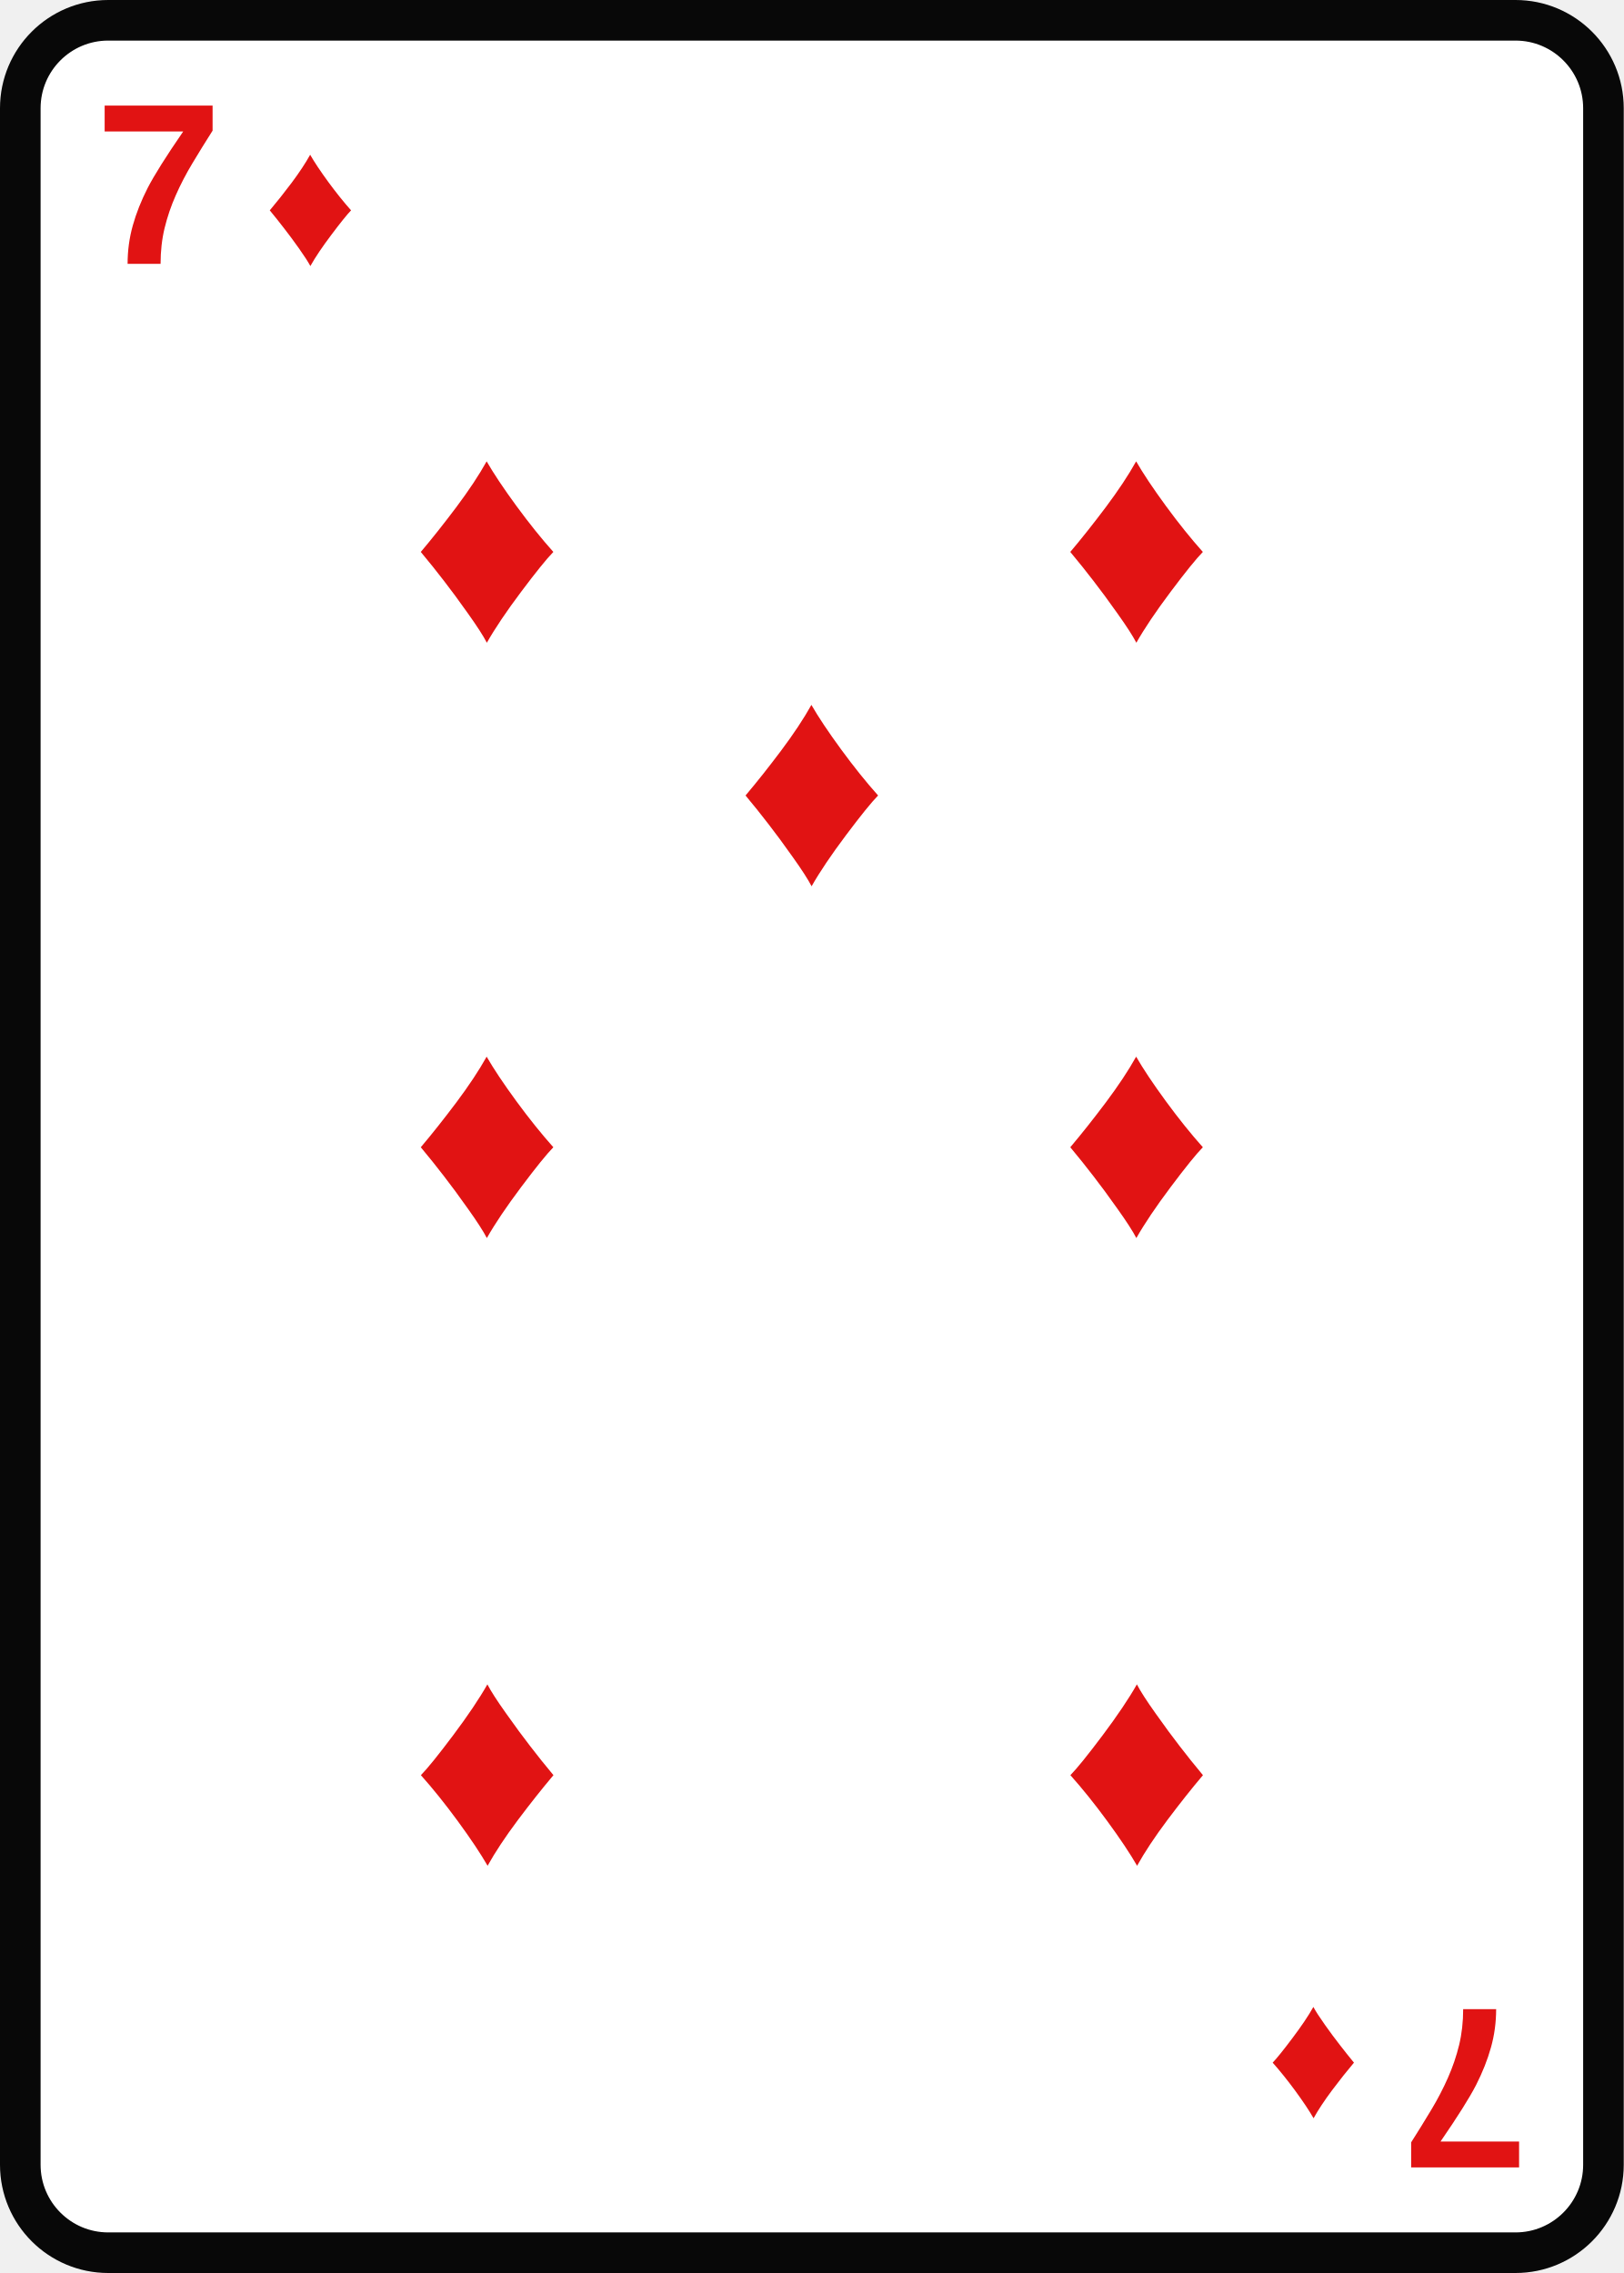
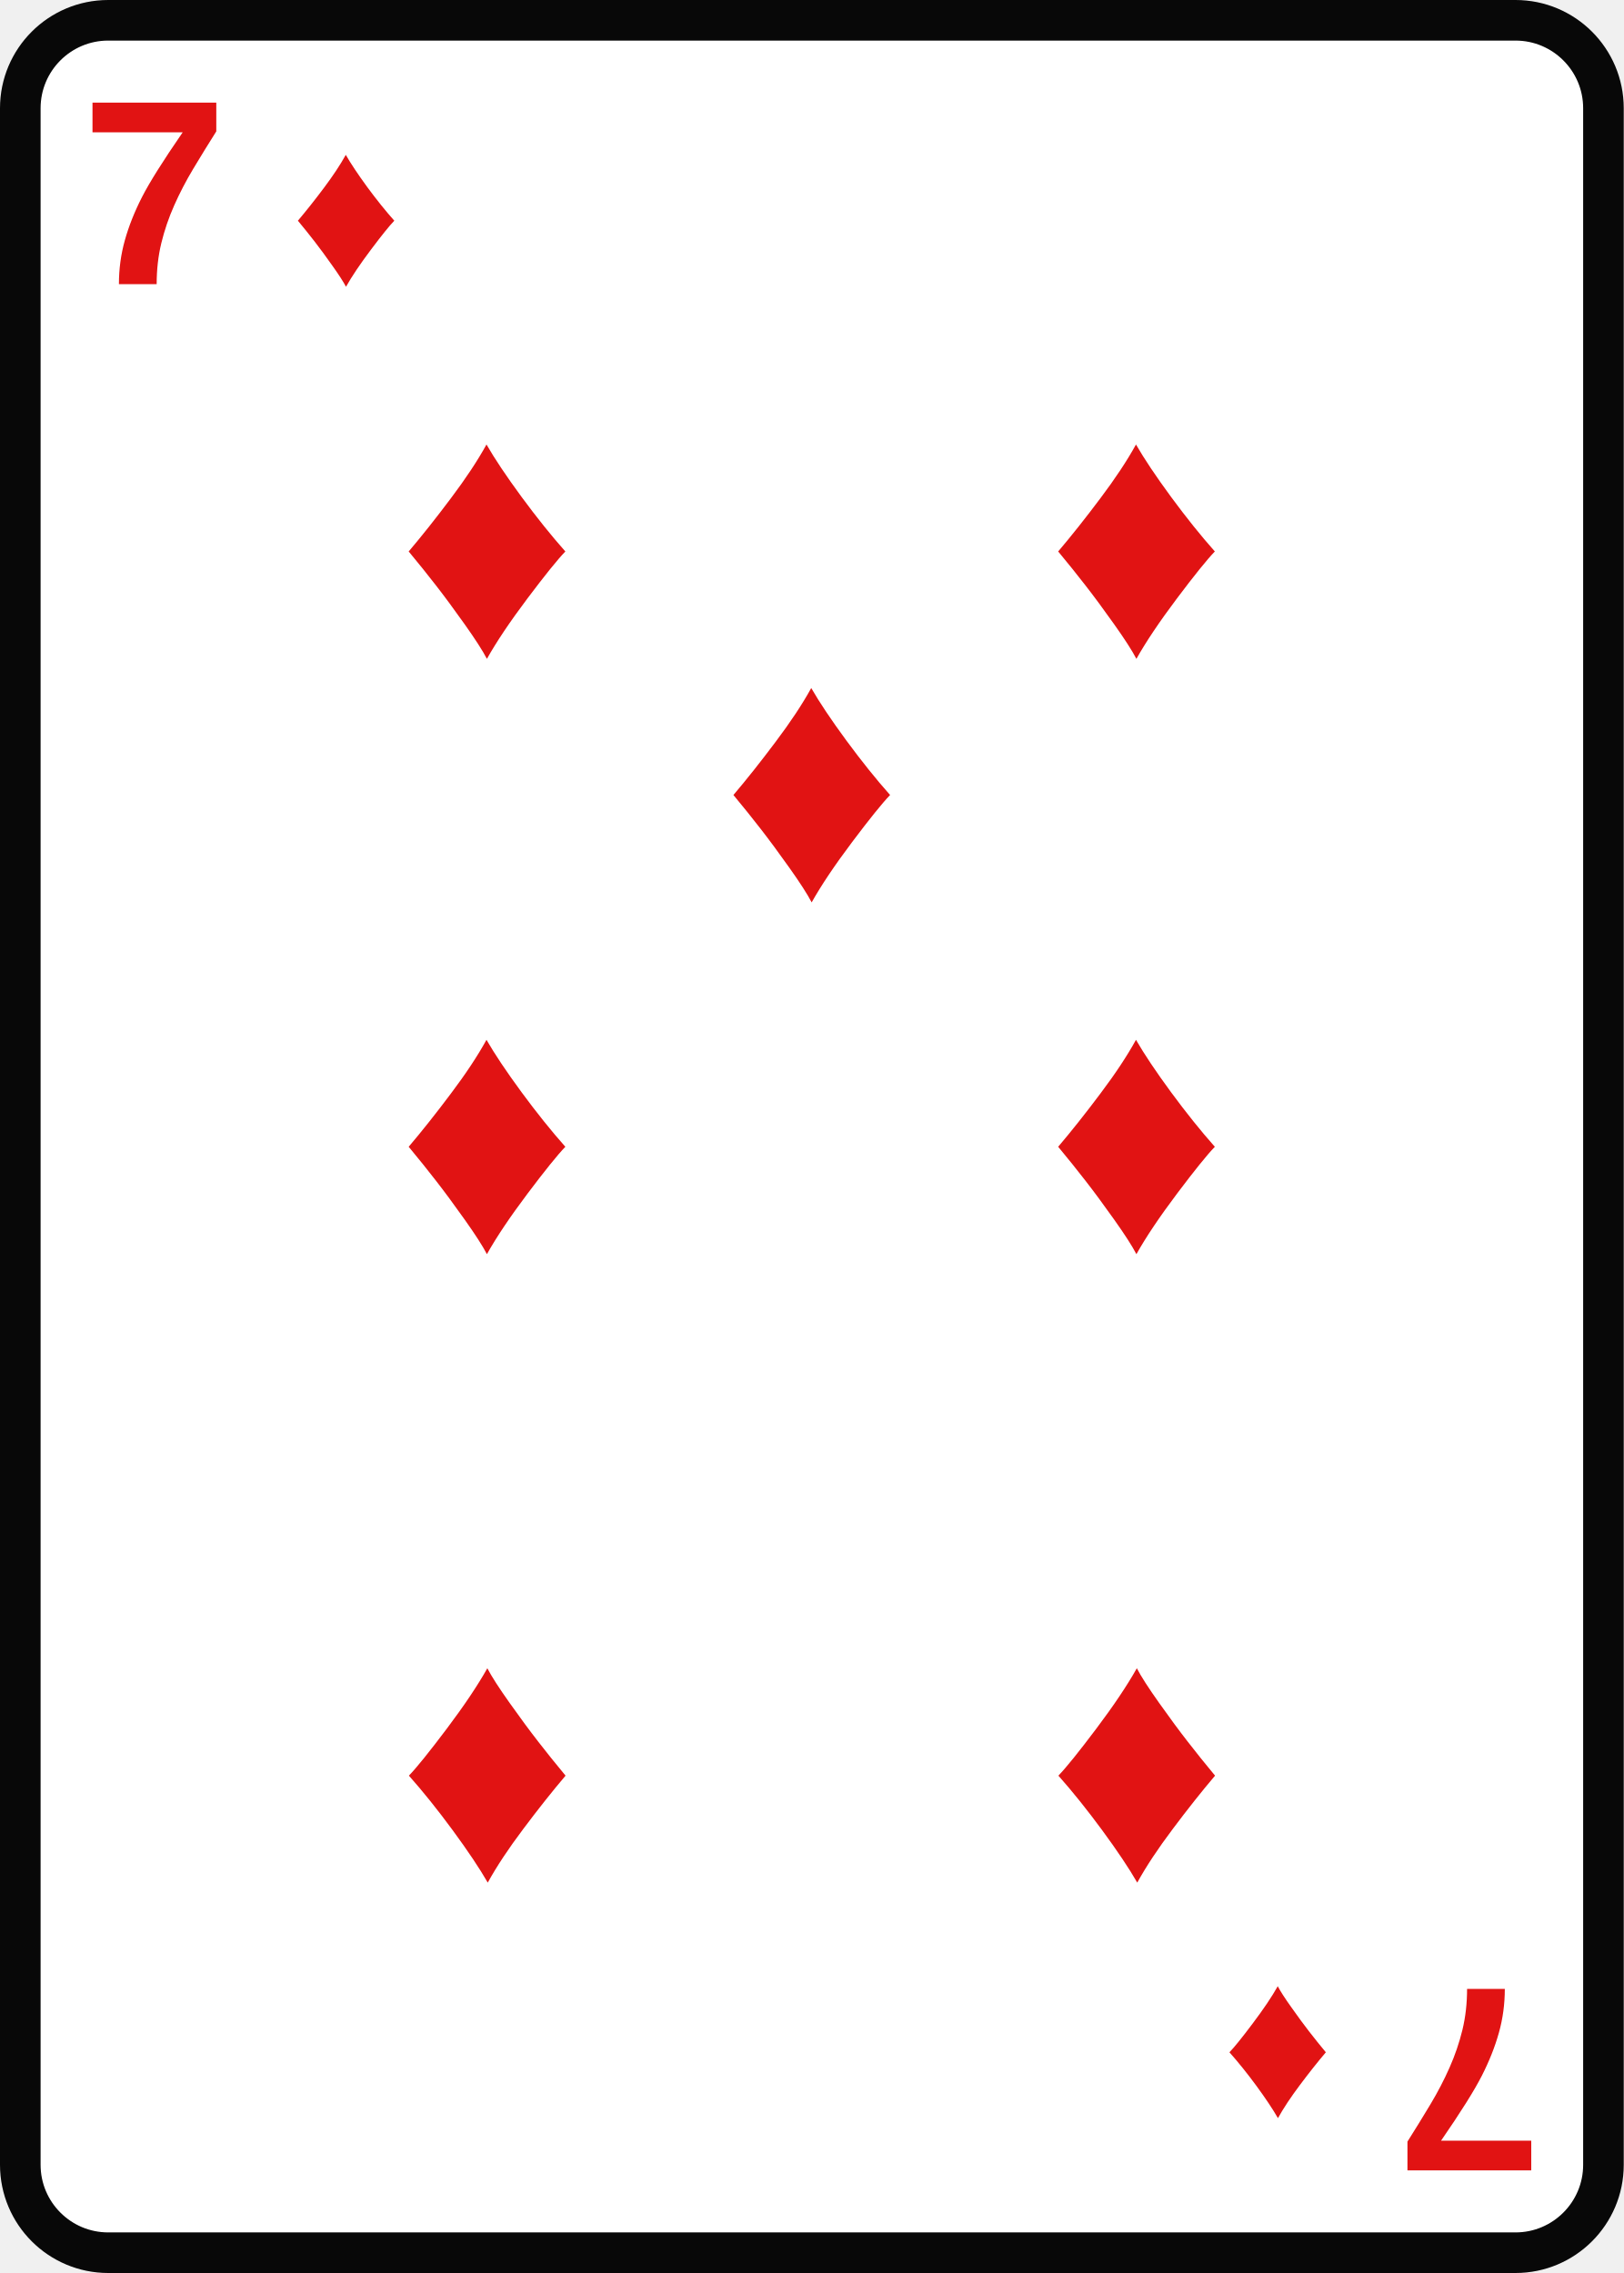
<svg xmlns="http://www.w3.org/2000/svg" viewBox="0 0 240 336" role="img" aria-label="7 ♦">
  <rect x="3" y="3" width="234" height="330" rx="13" fill="#fff" stroke="#080808" stroke-width="6" />
  <rect x="8" y="8" width="224" height="320" rx="9" fill="#fff" />
  <g transform="">
-     <text x="14" y="39" font-family="Arial, Helvetica, sans-serif" font-size="34" font-weight="900" fill="#e11313">7</text>
-     <text x="39" y="39" font-family="Arial, Helvetica, sans-serif" font-size="27" font-weight="900" fill="#e11313">♦</text>
+     <text x="12" y="42" font-family="Arial, Helvetica, sans-serif" font-size="39" font-weight="900" fill="#e11313">7</text>
+     <text x="43" y="42" font-family="Arial, Helvetica, sans-serif" font-size="32" font-weight="900" fill="#e11313">♦</text>
  </g>
  <g transform="translate(240 336) rotate(180)">
-     <text x="14" y="39" font-family="Arial, Helvetica, sans-serif" font-size="34" font-weight="900" fill="#e11313">7</text>
-     <text x="39" y="39" font-family="Arial, Helvetica, sans-serif" font-size="27" font-weight="900" fill="#e11313">♦</text>
+     <text x="12" y="42" font-family="Arial, Helvetica, sans-serif" font-size="39" font-weight="900" fill="#e11313">7</text>
+     <text x="43" y="42" font-family="Arial, Helvetica, sans-serif" font-size="32" font-weight="900" fill="#e11313">♦</text>
  </g>
-   <text x="72" y="82" text-anchor="middle" dominant-baseline="middle" font-family="Arial, Helvetica, sans-serif" font-size="44" font-weight="900" fill="#e11313" transform="rotate(0 72 82)">♦</text>
-   <text x="168" y="82" text-anchor="middle" dominant-baseline="middle" font-family="Arial, Helvetica, sans-serif" font-size="44" font-weight="900" fill="#e11313" transform="rotate(0 168 82)">♦</text>
-   <text x="120" y="118" text-anchor="middle" dominant-baseline="middle" font-family="Arial, Helvetica, sans-serif" font-size="44" font-weight="900" fill="#e11313" transform="rotate(0 120 118)">♦</text>
-   <text x="72" y="170" text-anchor="middle" dominant-baseline="middle" font-family="Arial, Helvetica, sans-serif" font-size="44" font-weight="900" fill="#e11313" transform="rotate(0 72 170)">♦</text>
-   <text x="168" y="170" text-anchor="middle" dominant-baseline="middle" font-family="Arial, Helvetica, sans-serif" font-size="44" font-weight="900" fill="#e11313" transform="rotate(0 168 170)">♦</text>
-   <text x="72" y="262" text-anchor="middle" dominant-baseline="middle" font-family="Arial, Helvetica, sans-serif" font-size="44" font-weight="900" fill="#e11313" transform="rotate(180 72 262)">♦</text>
-   <text x="168" y="262" text-anchor="middle" dominant-baseline="middle" font-family="Arial, Helvetica, sans-serif" font-size="44" font-weight="900" fill="#e11313" transform="rotate(180 168 262)">♦</text>
+   <text x="72" y="82" text-anchor="middle" dominant-baseline="middle" font-family="Arial, Helvetica, sans-serif" font-size="52" font-weight="900" fill="#e11313" transform="rotate(0 72 82)">♦</text>
+   <text x="168" y="82" text-anchor="middle" dominant-baseline="middle" font-family="Arial, Helvetica, sans-serif" font-size="52" font-weight="900" fill="#e11313" transform="rotate(0 168 82)">♦</text>
+   <text x="120" y="118" text-anchor="middle" dominant-baseline="middle" font-family="Arial, Helvetica, sans-serif" font-size="52" font-weight="900" fill="#e11313" transform="rotate(0 120 118)">♦</text>
+   <text x="72" y="170" text-anchor="middle" dominant-baseline="middle" font-family="Arial, Helvetica, sans-serif" font-size="52" font-weight="900" fill="#e11313" transform="rotate(0 72 170)">♦</text>
+   <text x="168" y="170" text-anchor="middle" dominant-baseline="middle" font-family="Arial, Helvetica, sans-serif" font-size="52" font-weight="900" fill="#e11313" transform="rotate(0 168 170)">♦</text>
+   <text x="72" y="262" text-anchor="middle" dominant-baseline="middle" font-family="Arial, Helvetica, sans-serif" font-size="52" font-weight="900" fill="#e11313" transform="rotate(180 72 262)">♦</text>
+   <text x="168" y="262" text-anchor="middle" dominant-baseline="middle" font-family="Arial, Helvetica, sans-serif" font-size="52" font-weight="900" fill="#e11313" transform="rotate(180 168 262)">♦</text>
</svg>
